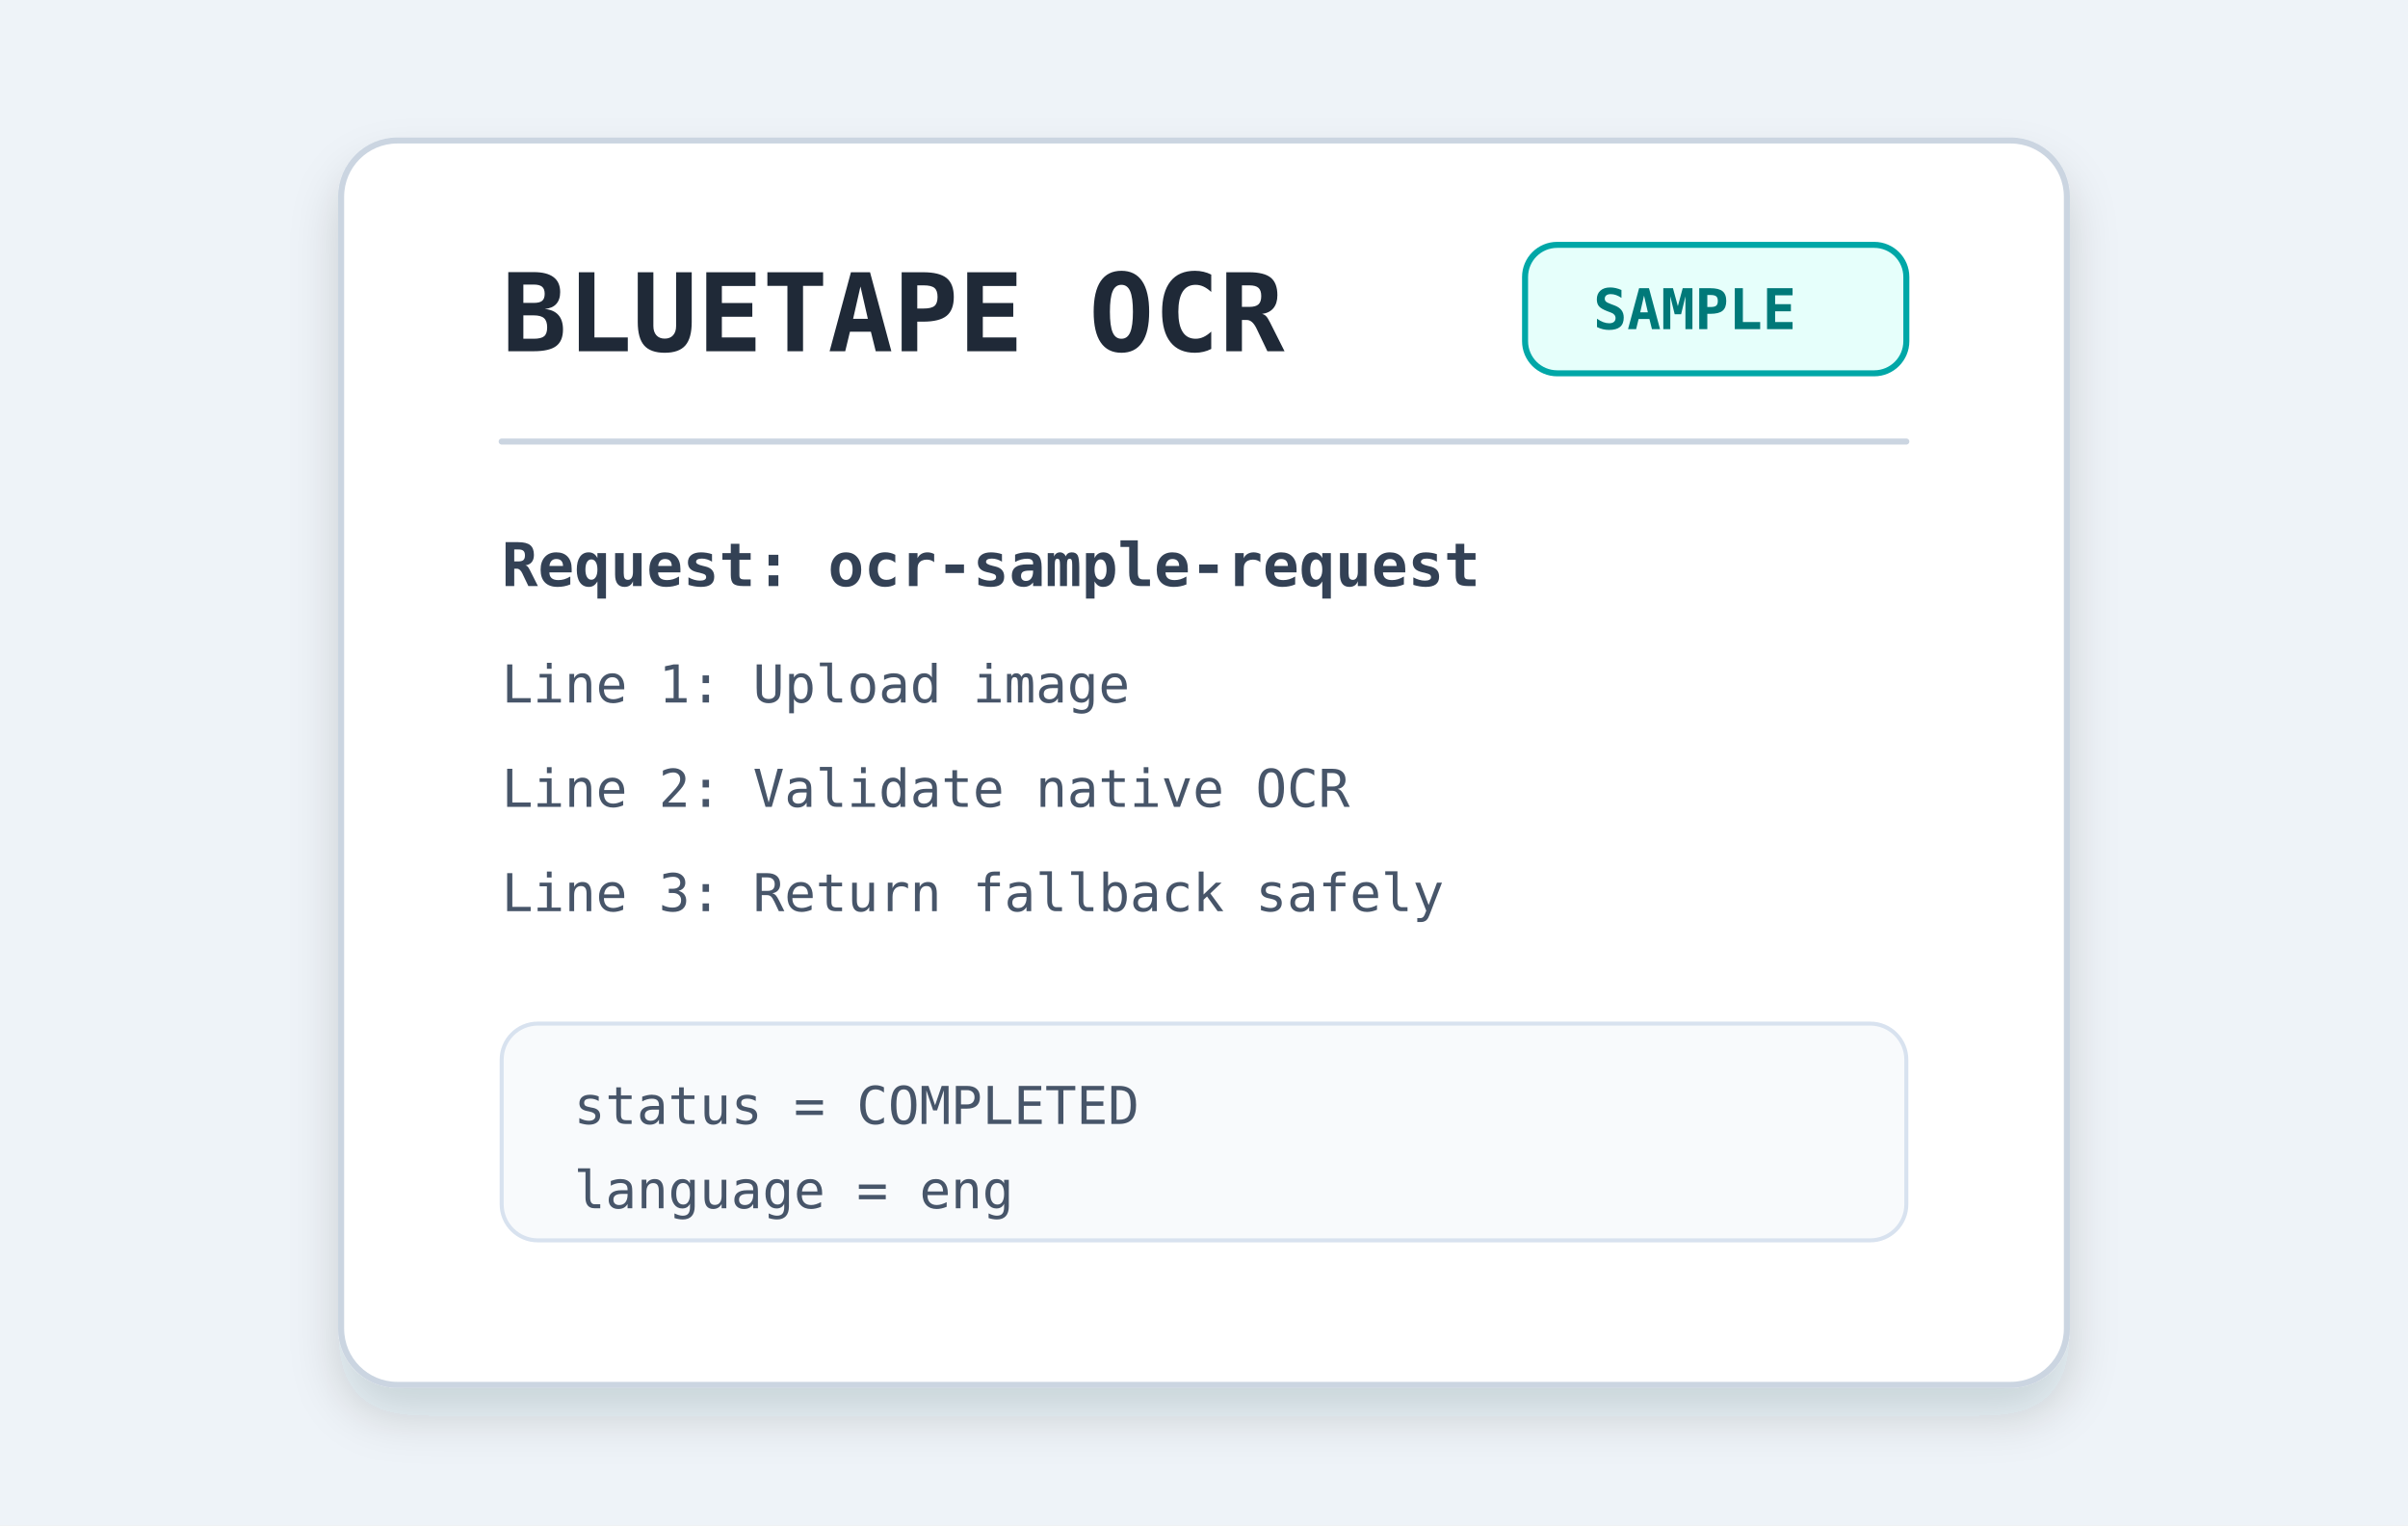
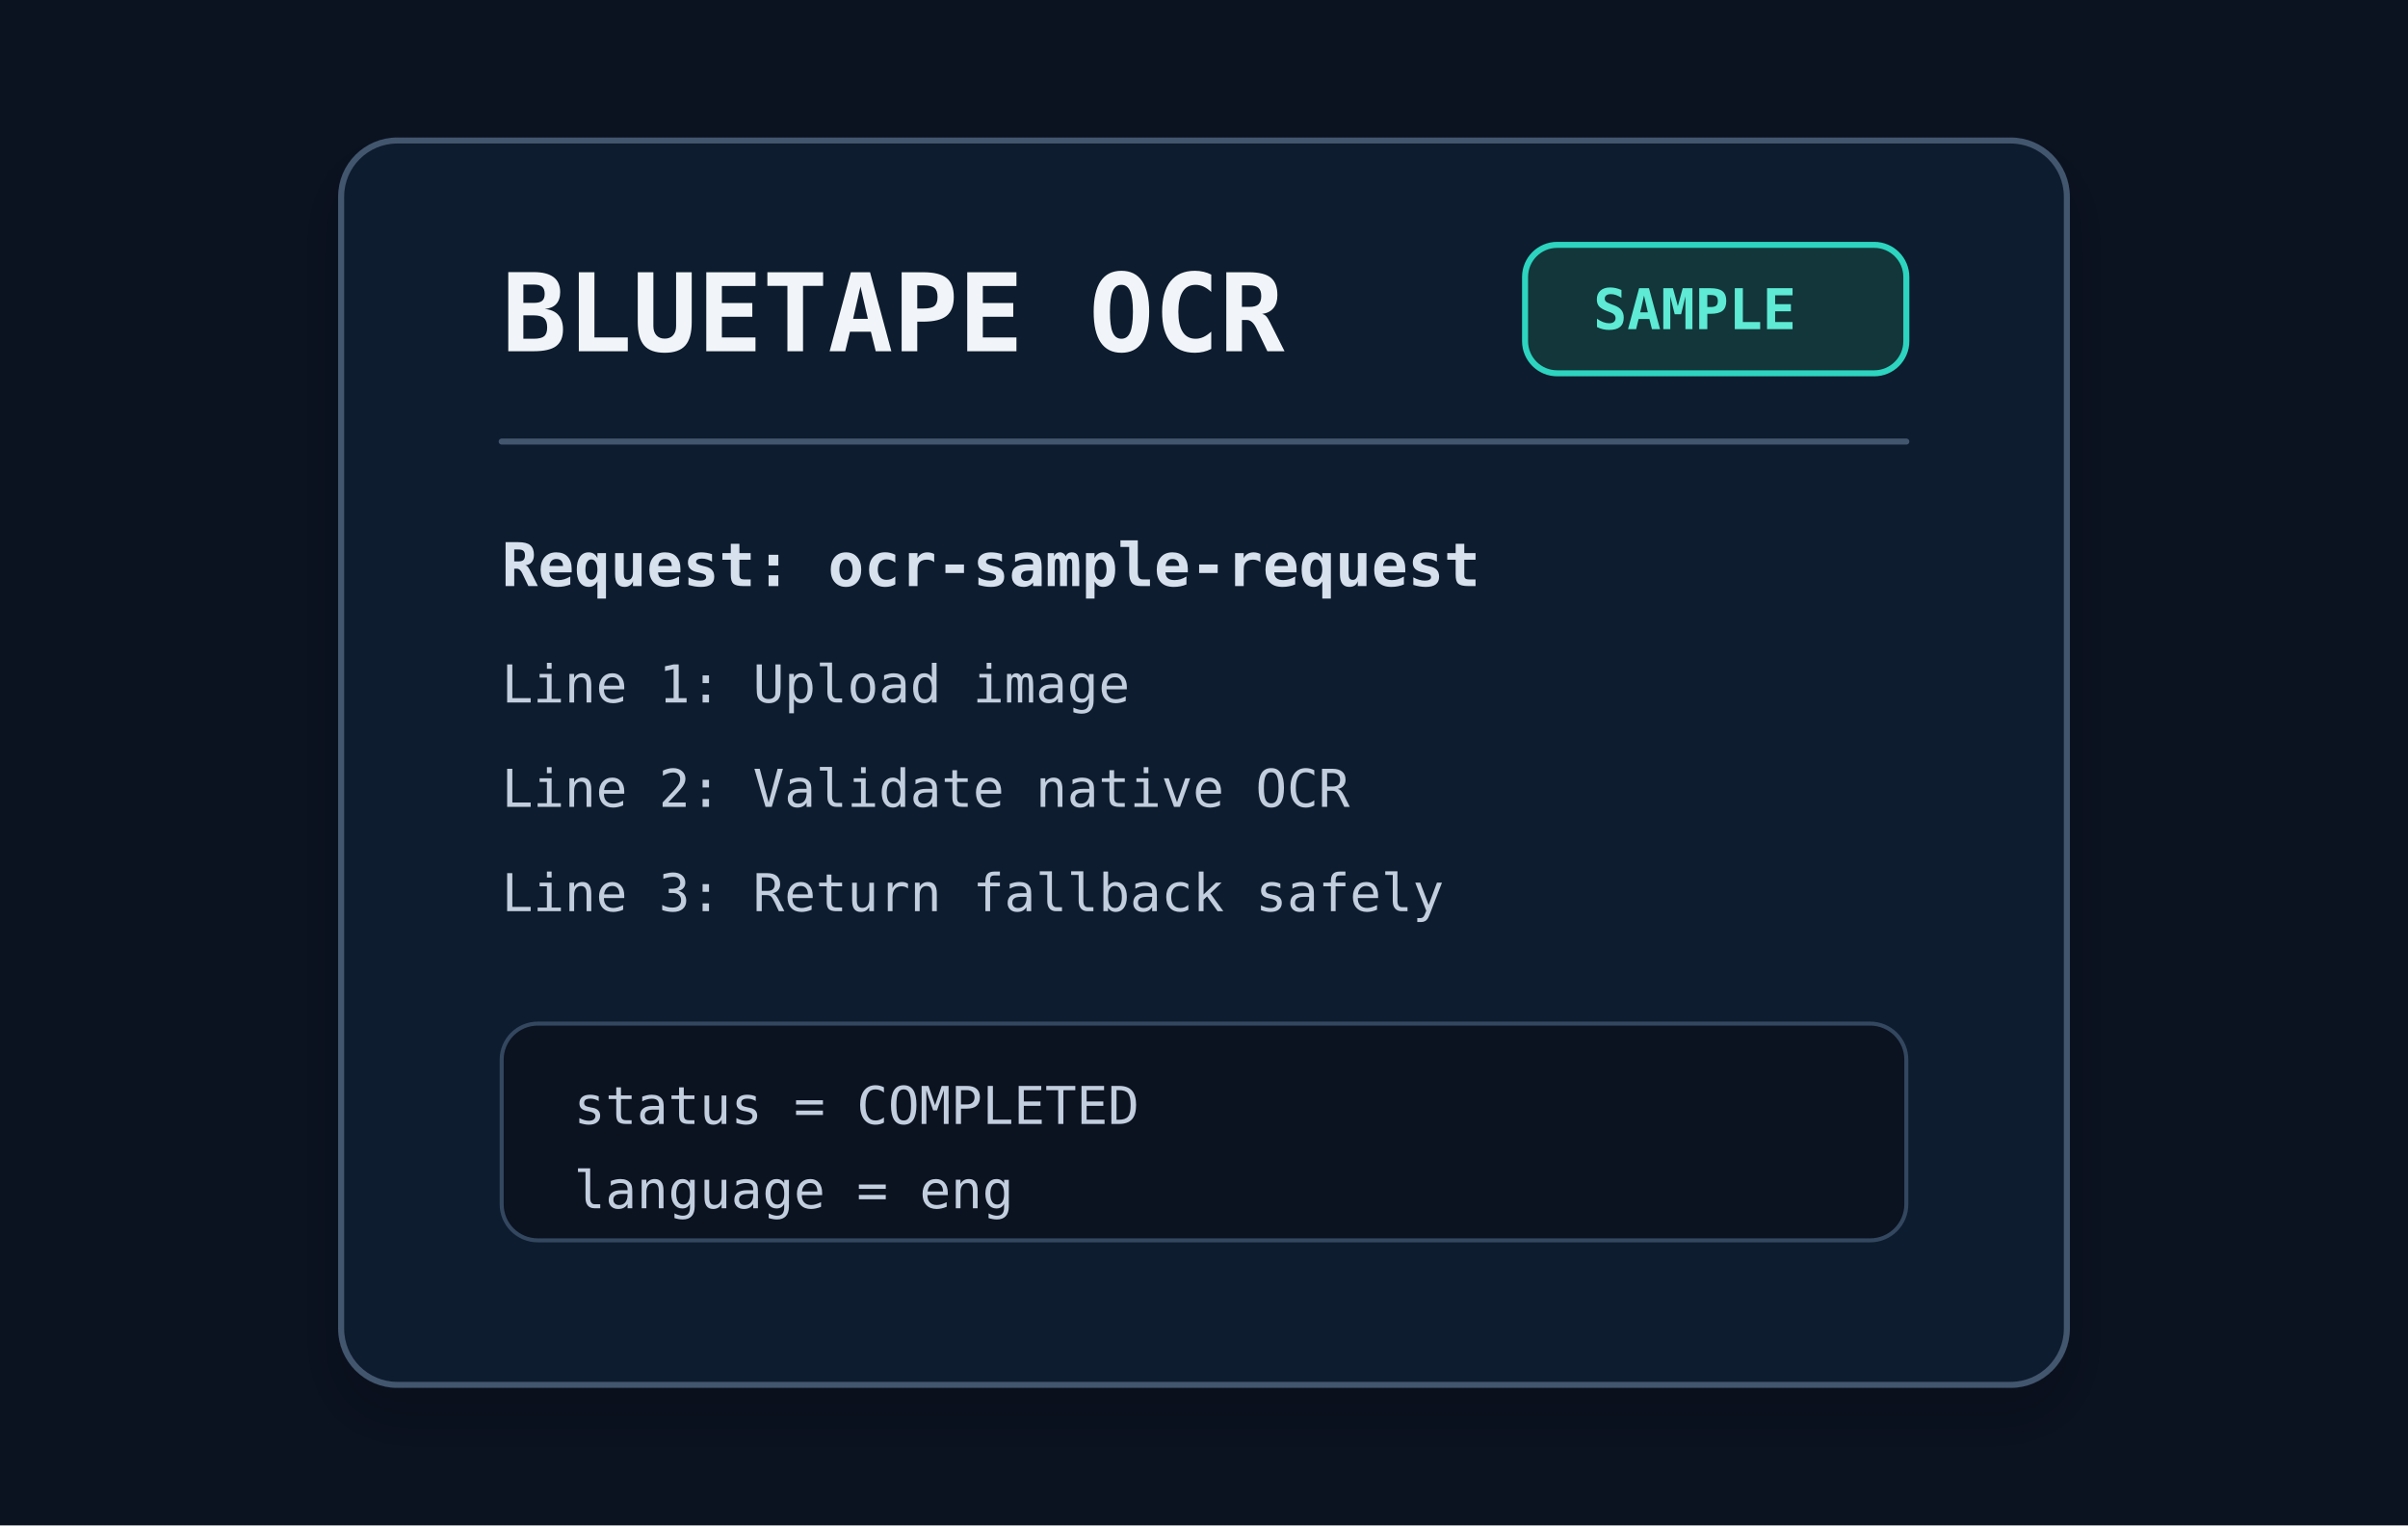
<svg xmlns="http://www.w3.org/2000/svg" width="1200" height="760" viewBox="0 0 1200 760" role="img" aria-labelledby="title desc">
  <defs>
    <filter id="paper-shadow" x="-10%" y="-10%" width="120%" height="130%">
-       <feDropShadow dx="0" dy="14" stdDeviation="12" flood-color="#1f2937" flood-opacity="0.16" />
+       <feDropShadow dx="0" dy="14" stdDeviation="12" flood-color="#020617" flood-opacity="0.16" />
    </filter>
    <style>
-       .bg { fill: #eef3f8; }
-       .paper { fill: #ffffff; stroke: #cbd5e1; stroke-width: 3; filter: url(#paper-shadow); }
-       .title { font: 800 54px 'Comic Mono', 'SFMono-Regular', monospace; fill: #1f2937; letter-spacing: 0; }
-       .subtitle { font: 700 30px 'Comic Mono', 'SFMono-Regular', monospace; fill: #334155; letter-spacing: 0; }
-       .mono { font: 26px 'Comic Mono', 'SFMono-Regular', monospace; fill: #475569; letter-spacing: 0; }
-       .stamp { fill: #e6fffb; stroke: #00a7a7; stroke-width: 3; }
-       .stamp-text { font: 800 28px 'Comic Mono', 'SFMono-Regular', monospace; fill: #007979; letter-spacing: 0; }
-       .line { stroke: #cbd5e1; stroke-width: 3; stroke-linecap: round; }
-       .code { fill: #f8fafc; stroke: #d8e2ef; stroke-width: 2; }
+       .bg { fill: #0b1220; }
+       .paper { fill: #111c2e; stroke: #42566e; stroke-width: 3; filter: url(#paper-shadow); }
+       .title { font: 800 54px 'Comic Mono', 'SFMono-Regular', monospace; fill: #f1f5f9; letter-spacing: 0; }
+       .subtitle { font: 700 30px 'Comic Mono', 'SFMono-Regular', monospace; fill: #d7e1ee; letter-spacing: 0; }
+       .mono { font: 26px 'Comic Mono', 'SFMono-Regular', monospace; fill: #c2cede; letter-spacing: 0; }
+       .stamp { fill: #12363a; stroke: #2dd4bf; stroke-width: 3; }
+       .stamp-text { font: 800 28px 'Comic Mono', 'SFMono-Regular', monospace; fill: #5eead4; letter-spacing: 0; }
+       .line { stroke: #42566e; stroke-width: 3; stroke-linecap: round; }
+       .code { fill: #0b1220; stroke: #33475f; stroke-width: 2; }
    </style>
  </defs>
  <rect class="bg" x="0" y="0" width="1200" height="760" />
  <rect class="paper" x="170" y="70" width="860" height="620" rx="28" />
  <text class="title" x="250" y="175">BLUETAPE OCR</text>
  <rect class="stamp" x="760" y="122" width="190" height="64" rx="16" />
  <text class="stamp-text" x="794" y="164">SAMPLE</text>
  <line class="line" x1="250" y1="220" x2="950" y2="220" />
  <text class="subtitle" x="250" y="292">Request: ocr-sample-request</text>
  <text class="mono" x="250" y="350">Line 1: Upload image</text>
  <text class="mono" x="250" y="402">Line 2: Validate native OCR</text>
  <text class="mono" x="250" y="454">Line 3: Return fallback safely</text>
  <rect class="code" x="250" y="510" width="700" height="108" rx="18" />
  <text class="mono" x="286" y="560">status = COMPLETED</text>
  <text class="mono" x="286" y="602">language = eng</text>
</svg>
